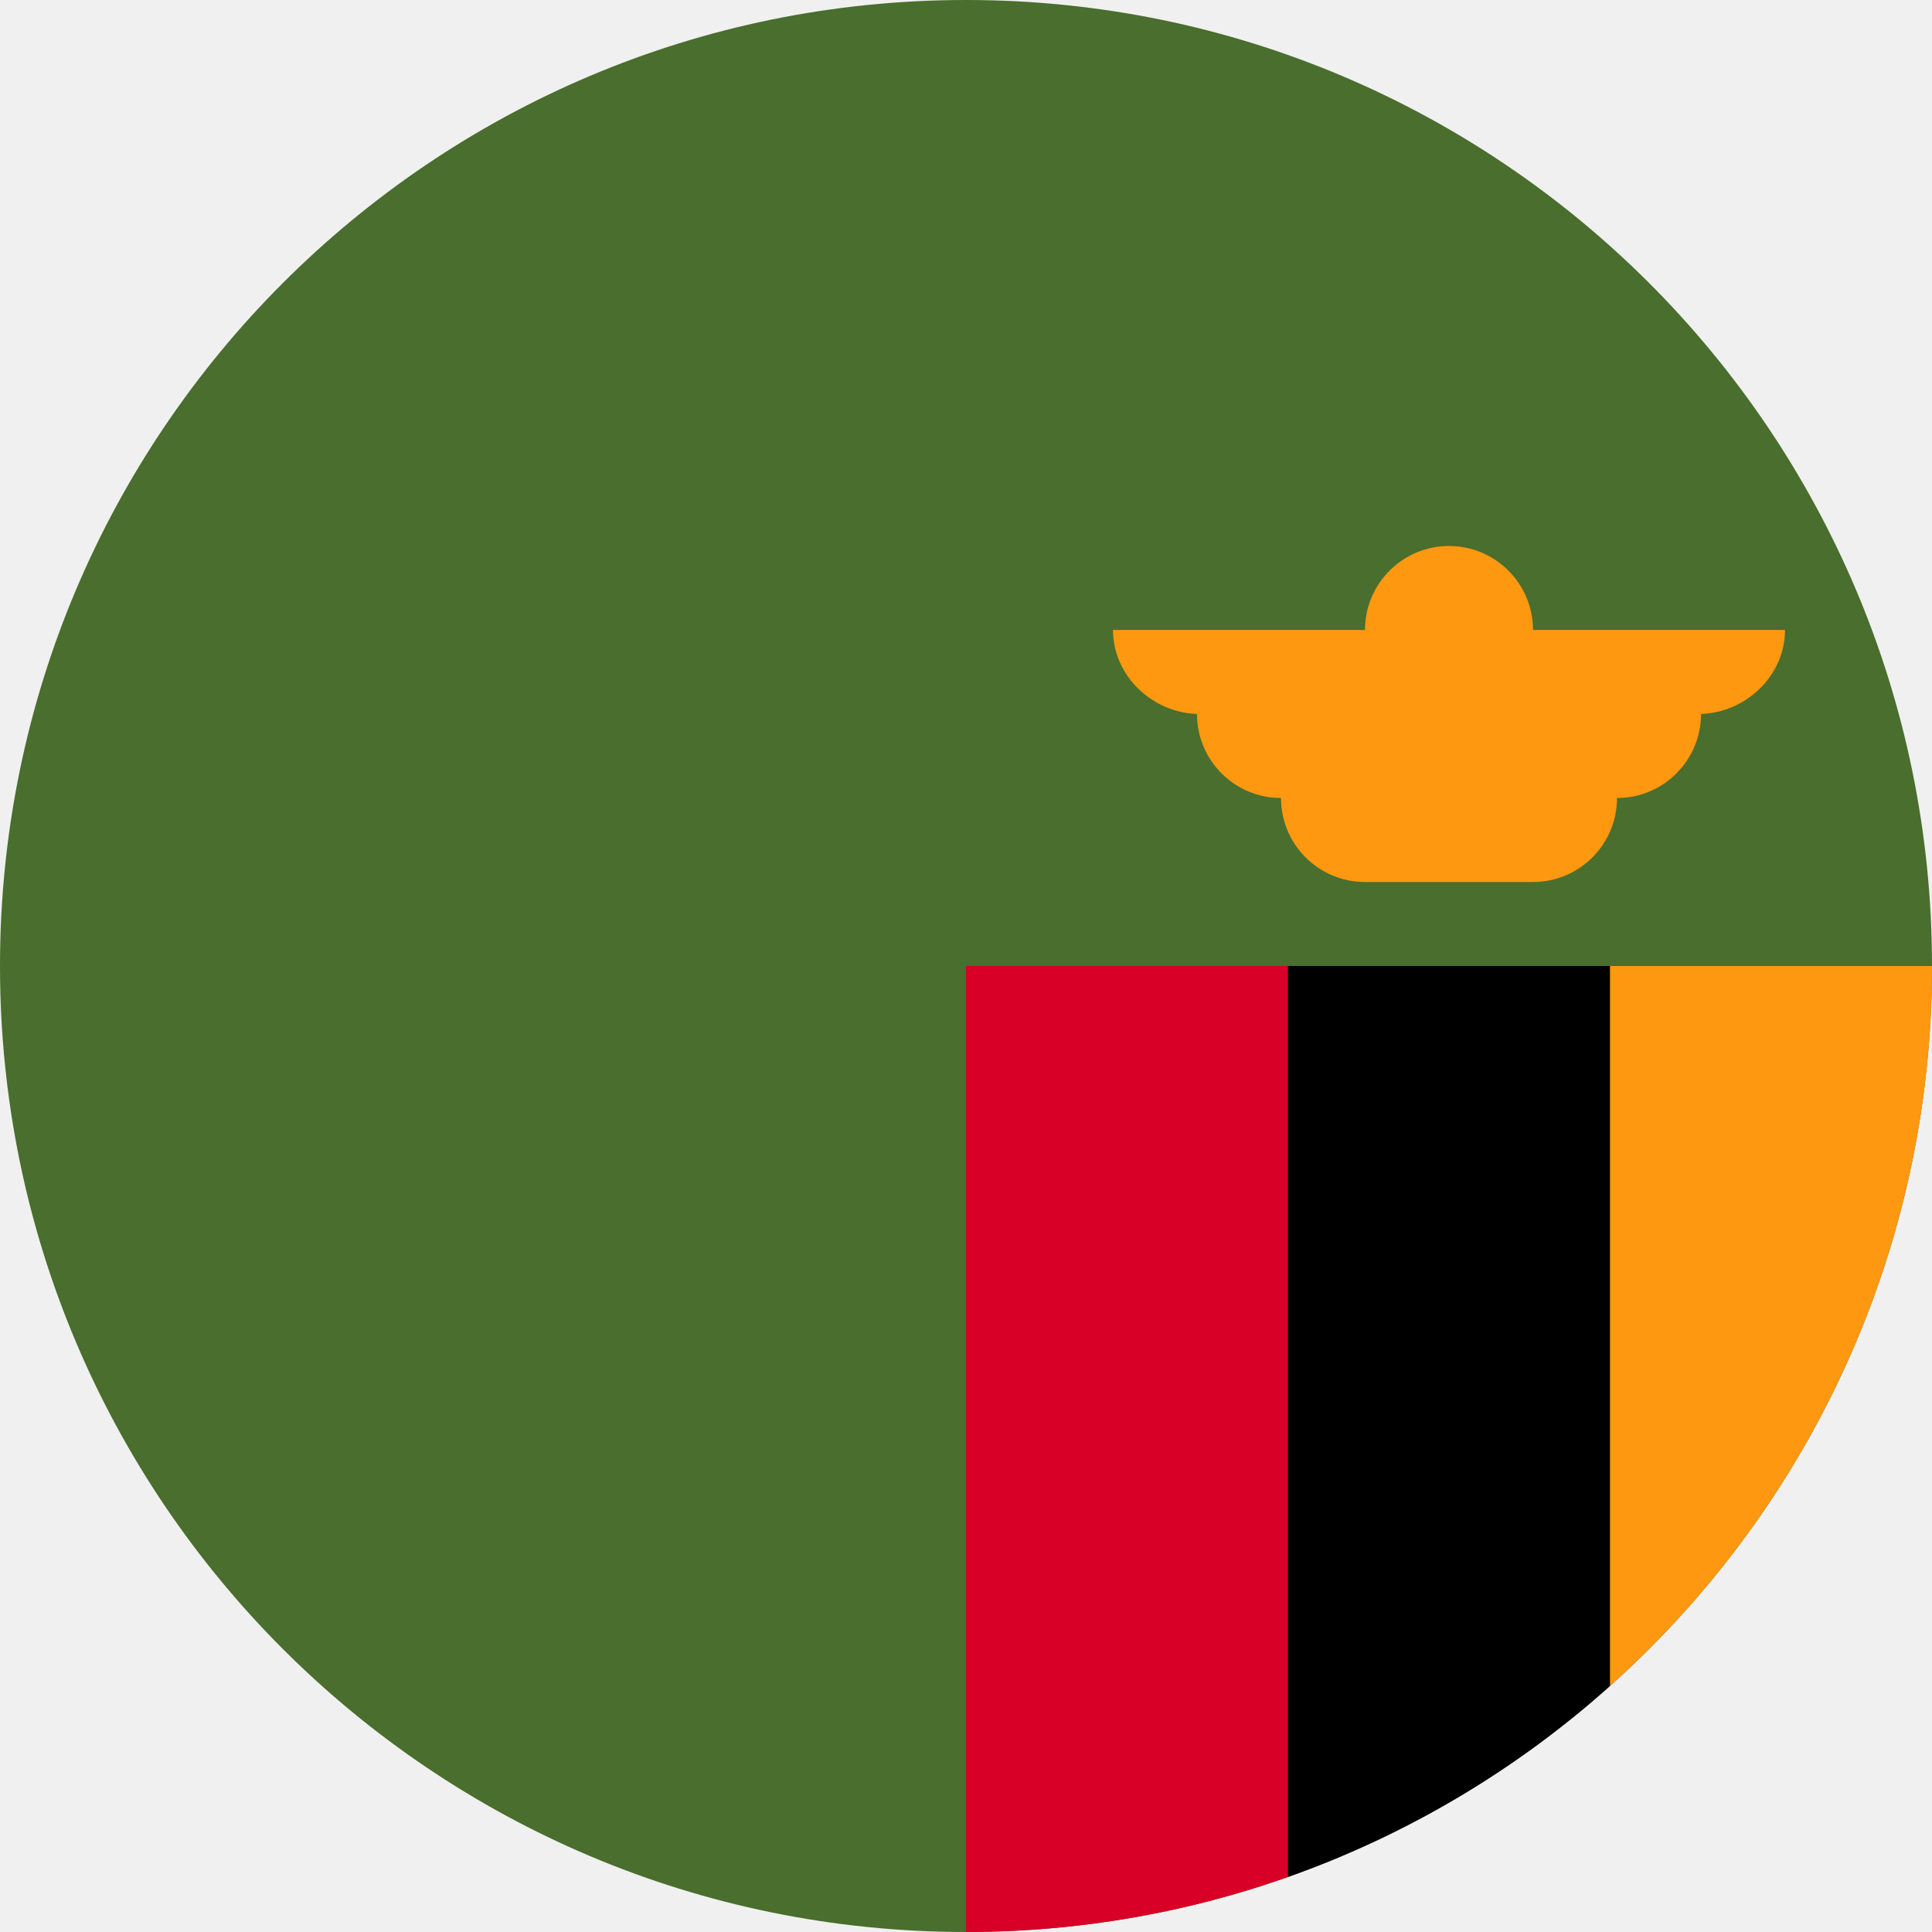
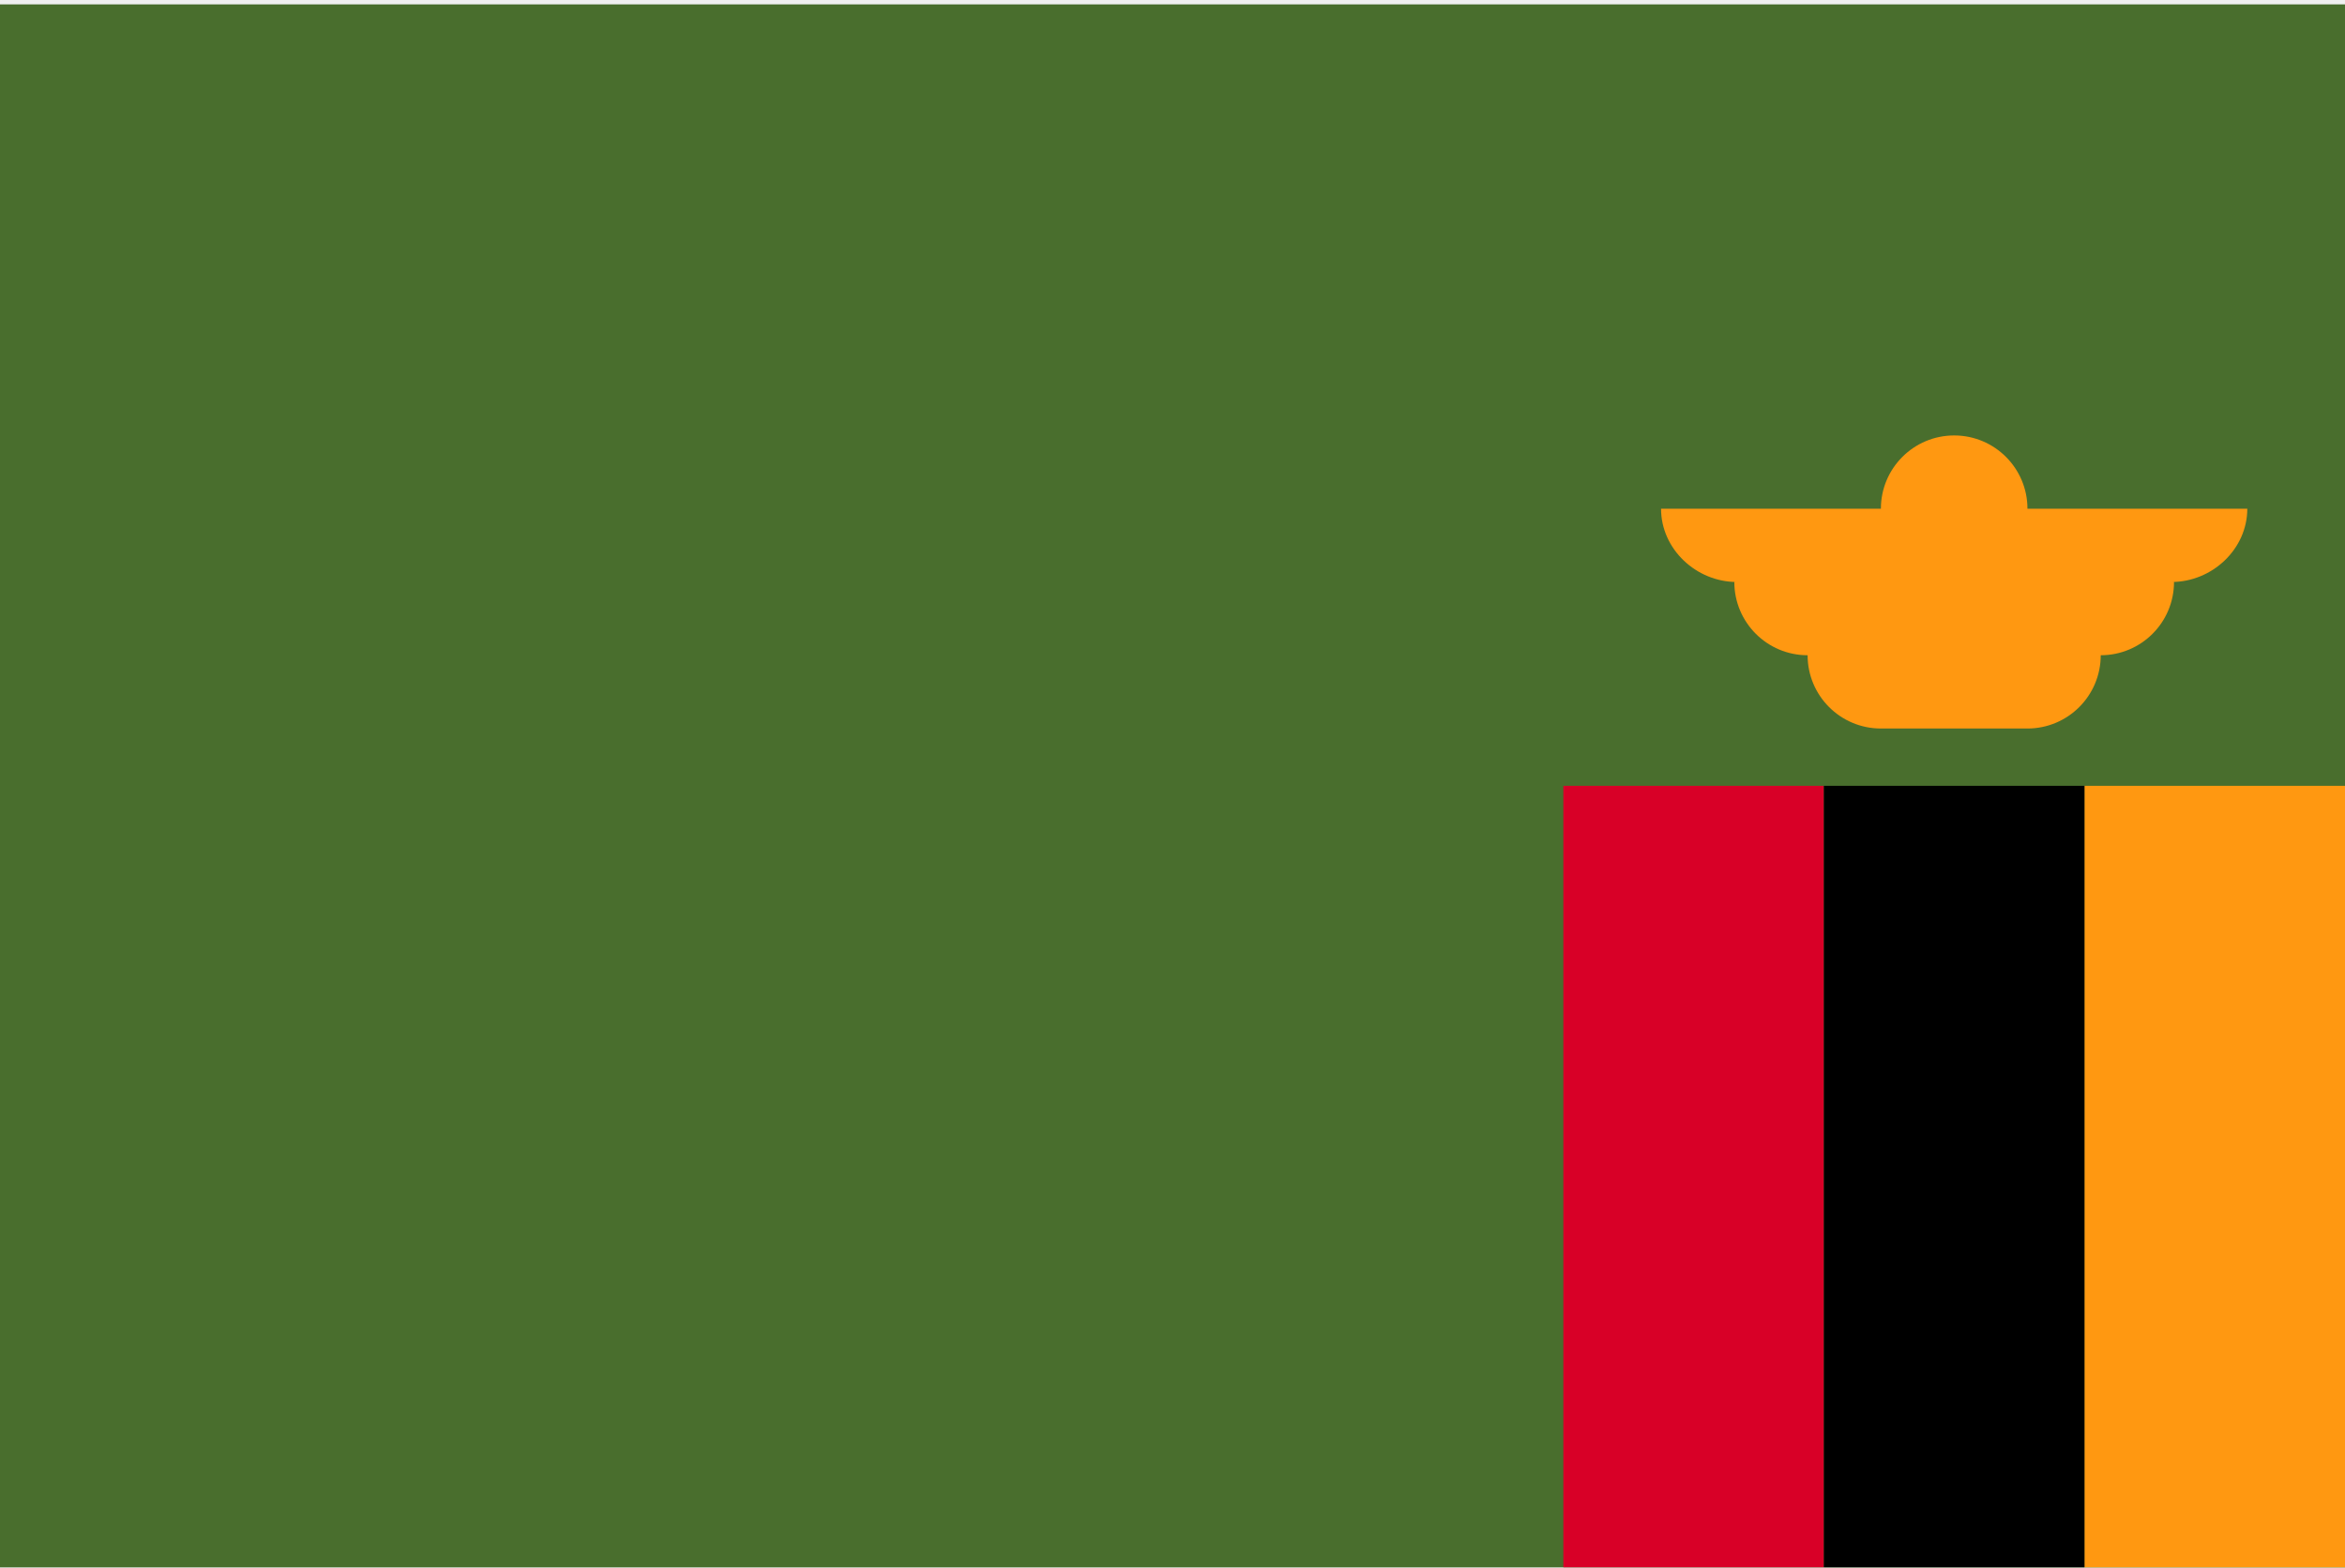
- <svg xmlns="http://www.w3.org/2000/svg" viewBox="0 0 512 512">
-   <circle cx="256" cy="256" r="256" fill="#496E2D" />
-   <path d="M356.174 256H256v256c29.924 0 58.641-5.151 85.333-14.586L356.174 256z" fill="#D80027" />
-   <path d="M426.666 446.793C479.034 399.919 512 331.813 512 256H411.826l14.84 190.793z" fill="#FF9811" />
-   <path d="M341.333 256v241.414c31.797-11.241 60.711-28.58 85.334-50.62V256h-85.334z" />
-   <path d="M473.043 166.957H406.26c0-12.294-9.967-22.261-22.261-22.261s-22.261 9.967-22.261 22.261h-66.783c0 12.295 10.709 22.261 23.002 22.261h-.741c0 12.295 9.965 22.261 22.261 22.261 0 12.295 9.965 22.261 22.261 22.261h44.522c12.294 0 22.261-9.966 22.261-22.261 12.294 0 22.261-9.966 22.261-22.261h-.741c12.294-.001 23.002-9.967 23.002-22.261z" fill="#FF9811" />
+ <svg xmlns="http://www.w3.org/2000/svg" width="513" height="343" viewBox="0 0 513 343" fill="none">
+   <g clip-path="url(#clip0_301_14)">
+     <path d="M0 0.952H513V342.956H0V0.952Z" fill="#496E2D" />
+     <path d="M491.626 111.312H443.532C443.532 102.459 436.354 95.281 427.501 95.281C418.648 95.281 411.47 102.459 411.47 111.312H363.376C363.376 120.166 371.088 127.344 379.941 127.344H379.407C379.407 136.197 386.583 143.375 395.438 143.375C395.438 152.228 402.614 159.406 411.47 159.406H443.532C452.385 159.406 459.563 152.228 459.563 143.375C468.417 143.375 475.595 136.197 475.595 127.344H475.061C483.915 127.344 491.626 120.166 491.626 111.312Z" fill="#FF9811" />
+     <path d="M342.004 171.948H399.003V342.945H342.004V171.948Z" fill="#D80027" />
+     <path d="M456.001 171.948H513V342.945H456.001V171.948Z" fill="#FF9811" />
+     <path d="M399.003 171.948H456.002V342.945H399.003V171.948Z" fill="black" />
+   </g>
+   <defs>
+     <clipPath id="clip0_301_14">
+       <rect width="513" height="342" fill="white" transform="translate(0 0.954102)" />
+     </clipPath>
+   </defs>
</svg>
